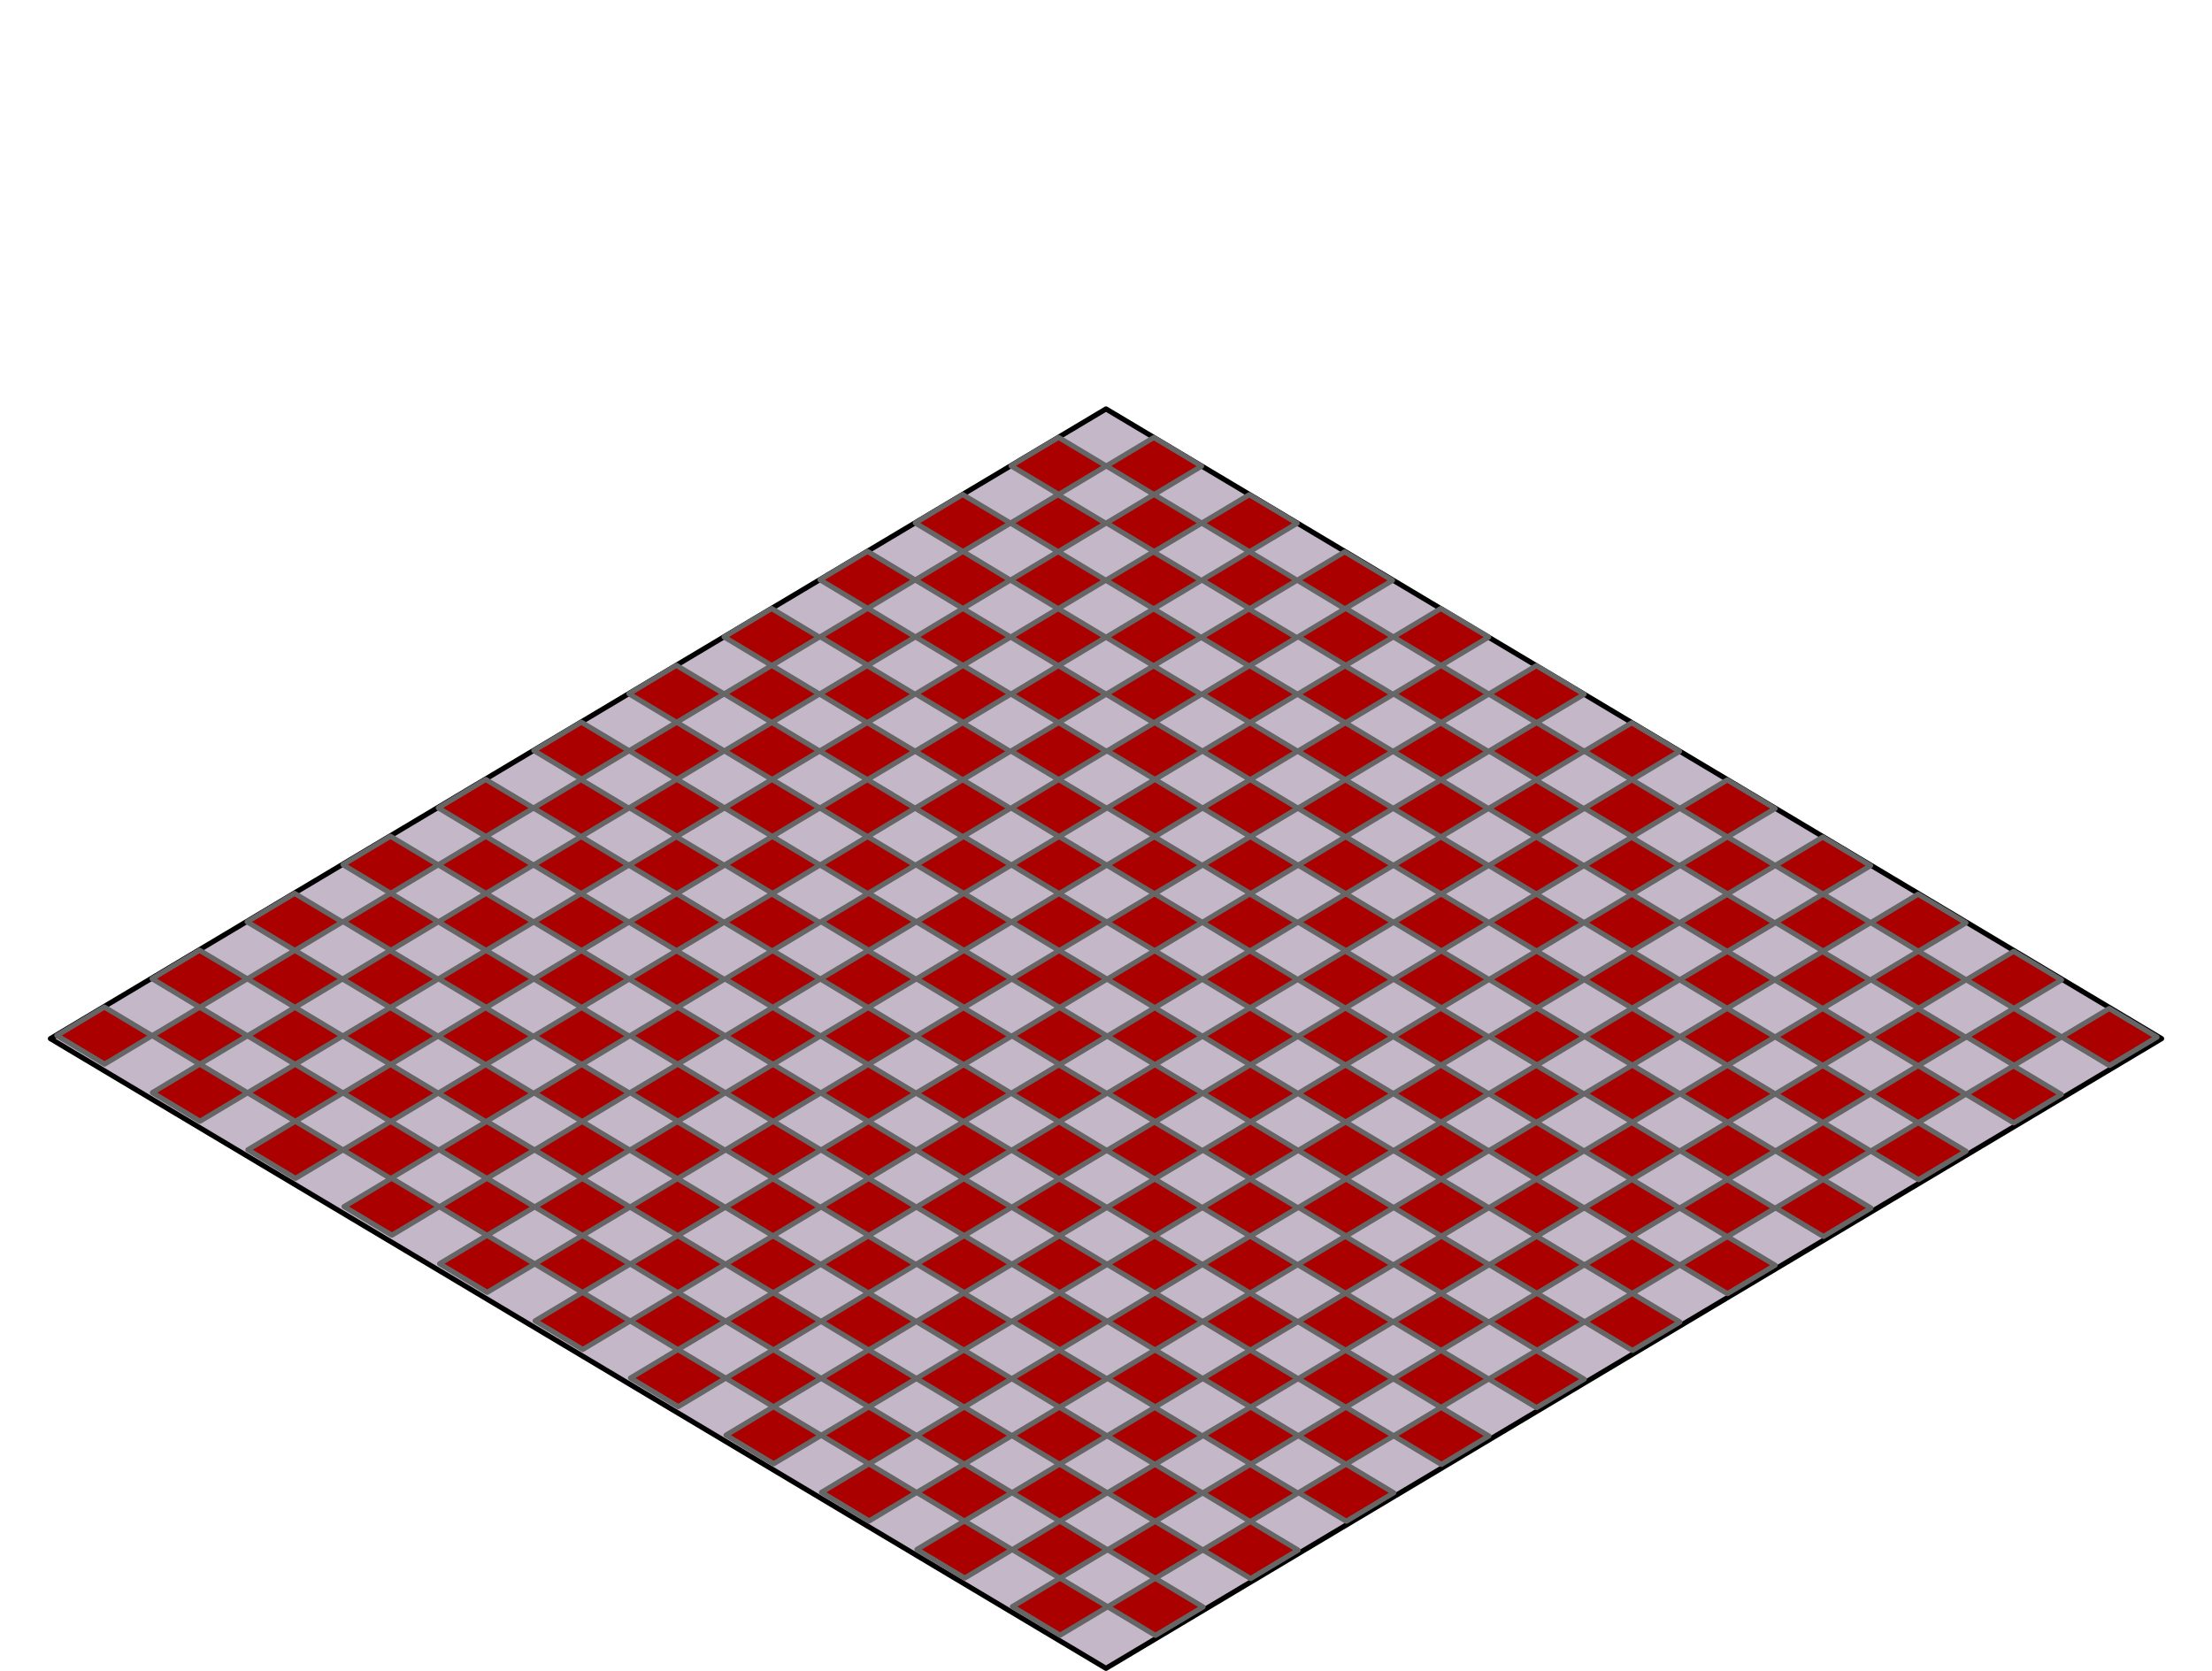
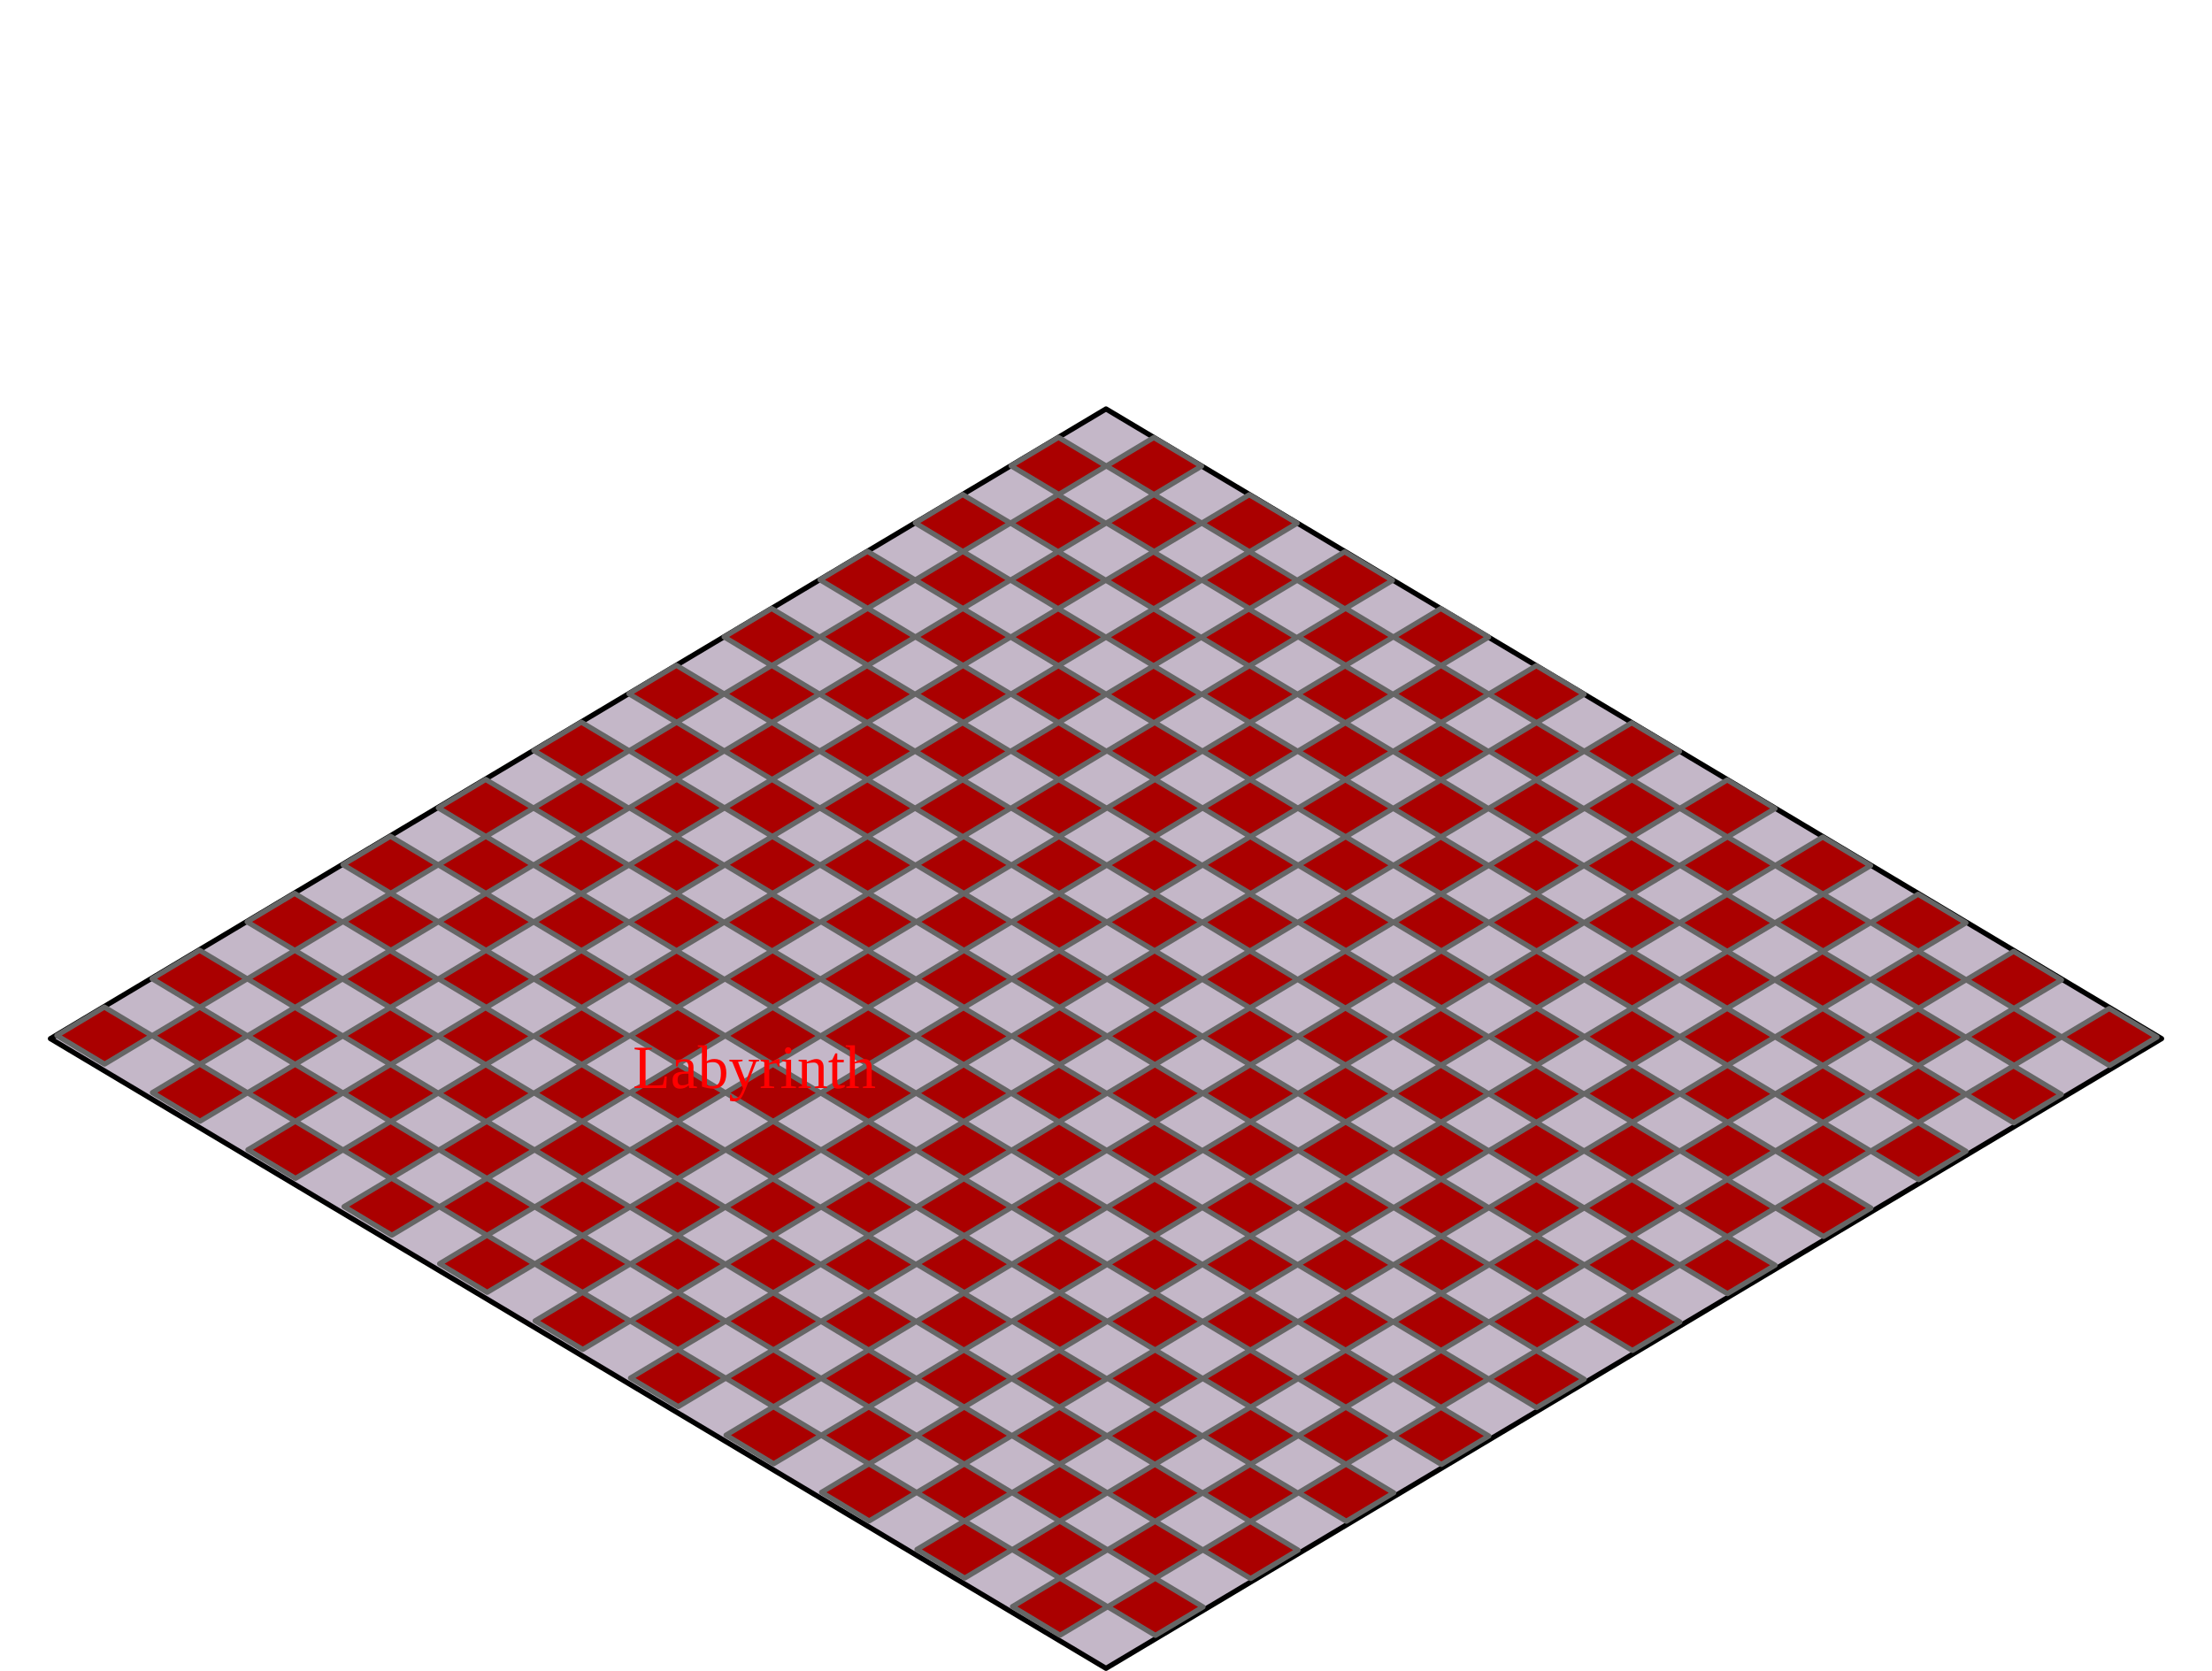
<svg xmlns="http://www.w3.org/2000/svg" width="430.544" height="325.295" id="svg2" version="1.1">
  <defs id="defs4">
    </defs>
  <g id="layer1" transform="translate(-53.64341,-569.625)">
    <path id="path3908" d="M 474.376,771.832 268.916,649.237 63.455,771.832 268.916,894.426 z" style="fill:#c4b7c8;stroke:#000000;stroke-width:1px;stroke-linecap:round;stroke-linejoin:round;stroke-opacity:1" />
    <path style="fill:#aa0000;stroke:#666666;stroke-width:1px;stroke-linecap:round;stroke-linejoin:round;stroke-opacity:1" d="m 259.677,654.781 9.281,5.562 -9.219,5.531 -0.031,0 -9.281,-5.562 9.25,-5.531 z m 18.562,0.031 9.281,5.562 -9.25,5.531 9.281,5.562 -9.25,5.531 -0.031,0 -9.25,-5.562 9.219,-5.531 -9.25,-5.562 9.219,-5.531 0.031,0 z m 9.312,16.656 9.25,-5.531 9.312,5.562 -9.25,5.531 9.25,5.562 -9.219,5.531 -0.031,0 -9.25,-5.562 9.219,-5.531 -9.281,-5.562 z m -46.531,-5.562 9.312,5.562 -9.25,5.531 9.219,5.562 -9.219,5.531 9.281,5.562 -9.25,5.531 9.281,5.562 -9.219,5.531 -0.031,0 -9.281,-5.562 9.219,-5.531 -9.25,-5.562 9.219,-5.531 -9.25,-5.562 9.219,-5.531 0.031,0 -9.25,-5.562 9.219,-5.531 z m 9.344,27.75 9.219,-5.531 -9.25,-5.562 9.25,-5.531 -9.25,-5.562 9.219,-5.531 0.031,0 9.281,5.562 -9.25,5.531 9.25,5.562 -9.25,5.531 9.281,5.562 -9.219,5.531 9.25,5.562 -9.219,5.531 9.25,5.562 -9.219,5.531 9.281,5.562 -9.219,5.531 9.25,5.562 -9.25,5.531 9.281,5.562 -9.25,5.531 9.281,5.562 -9.219,5.531 9.25,5.562 -9.219,5.531 -0.031,0 -9.25,-5.562 9.219,-5.531 -9.281,-5.562 9.219,-5.531 -9.25,-5.562 9.219,-5.531 -4.625,-2.781 -4.625,-2.781 9.219,-5.531 -9.25,-5.562 9.094,-5.469 0.125,-0.062 -9.281,-5.562 9.25,-5.531 -9.25,-5.562 9.219,-5.531 -9.281,-5.562 z m 0.219,66.562 -9.25,5.531 -0.031,0 -9.25,-5.562 9.219,-5.531 -4.625,-2.781 -4.625,-2.781 9.219,-5.531 -9.281,-5.562 9.25,-5.531 9.281,5.562 -9.219,5.531 9.25,5.562 -9.219,5.531 9.281,5.562 z m 18.5,-11.062 9.25,-5.531 -9.25,-5.562 9.219,-5.531 0.031,0 9.281,5.562 -9.25,5.531 9.281,5.562 -9.25,5.531 9.25,5.562 -9.219,5.531 9.25,5.562 -9.219,5.531 9.281,5.562 -9.219,5.531 -0.031,0 -9.281,-5.562 9.219,-5.531 -4.625,-2.781 -4.625,-2.781 9.219,-5.531 -9.25,-5.562 9.219,-5.531 -9.281,-5.562 z m -46.594,-72.188 9.281,5.562 -9.219,5.531 9.25,5.562 -9.219,5.531 -0.031,0 -9.25,-5.562 9.219,-5.531 -9.281,-5.562 9.25,-5.531 z m 92.875,0.094 9.312,5.562 -9.094,5.438 9.25,5.562 -9.219,5.531 -0.031,0 -9.25,-5.562 9.062,-5.438 -4.625,-2.781 -4.625,-2.781 9.219,-5.531 z m -37.219,0 9.312,5.562 -9.25,5.531 9.219,5.562 -9.25,5.531 -9.25,-5.562 9.25,-5.531 -9.281,-5.562 9.25,-5.531 z m 0.031,22.188 9.281,5.562 -9.219,5.531 -0.031,0 -4.625,-2.781 -4.625,-2.781 9.219,-5.531 z m 55.906,-11.156 9.312,5.562 -9.25,5.531 9.281,5.562 -9.25,5.531 -0.031,0 -9.25,-5.562 9.219,-5.531 -4.625,-2.781 -4.625,-2.781 9.219,-5.531 z m 9.344,16.656 9.25,-5.531 9.312,5.562 -9.25,5.531 9.25,5.562 -9.219,5.531 -0.031,0 -9.25,-5.562 9.219,-5.531 -9.281,-5.562 z m -139.594,-16.656 9.281,5.562 -9.219,5.531 9.25,5.562 -9.25,5.531 9.281,5.562 -9.25,5.531 9.281,5.562 -9.219,5.531 9.25,5.562 -9.219,5.531 -0.031,0 -9.25,-5.562 9.219,-5.531 -9.281,-5.562 9.219,-5.531 -9.25,-5.562 9.219,-5.531 -9.25,-5.562 9.219,-5.531 -4.625,-2.781 -4.625,-2.781 9.25,-5.531 z m -9.156,38.812 -9.25,5.531 -0.031,0 -9.25,-5.562 9.219,-5.531 -9.25,-5.562 9.219,-5.531 -9.281,-5.562 9.25,-5.531 9.281,5.562 -9.219,5.531 9.25,5.562 -9.219,5.531 9.281,5.562 z m 18.5,-11.062 9.25,-5.531 -9.25,-5.562 9.219,-5.531 0.031,0 9.281,5.562 -9.25,5.531 9.281,5.562 -9.25,5.531 9.25,5.562 -9.219,5.531 9.25,5.562 -9.219,5.531 -0.031,0 -4.625,-2.781 -4.625,-2.781 9.219,-5.531 -9.25,-5.562 9.219,-5.531 -9.281,-5.562 z m 83.531,-27.656 9.312,5.562 -9.125,5.469 9.281,5.562 -9.25,5.531 -9.281,-5.562 9.094,-5.469 -9.281,-5.562 9.25,-5.531 z m 0.219,22.125 9.281,5.562 -9.219,5.531 9.281,5.562 -9.25,5.531 9.281,5.562 -9.219,5.531 -0.031,0 -9.281,-5.562 9.219,-5.531 -9.25,-5.562 9.219,-5.531 -4.625,-2.781 -4.625,-2.781 9.219,-5.531 z m 9.344,16.656 9.219,-5.531 -9.25,-5.562 9.25,-5.531 -9.281,-5.562 9.25,-5.531 9.312,5.562 -9.25,5.531 9.25,5.562 -9.25,5.531 9.281,5.562 -9.219,5.531 9.25,5.562 -9.219,5.531 9.25,5.562 -9.219,5.531 -0.031,0 -9.281,-5.562 9.25,-5.531 -9.25,-5.562 9.219,-5.531 -9.281,-5.562 z m -139.469,-16.75 9.281,5.562 -9.219,5.531 -0.031,0 -9.281,-5.562 9.25,-5.531 z m 111.594,0.062 9.281,5.562 -9.219,5.531 9.25,5.562 -9.219,5.531 -0.031,0 -9.281,-5.562 9.25,-5.531 -9.281,-5.562 9.25,-5.531 z m 92.844,0.062 9.312,5.562 -9.25,5.531 9.281,5.562 -9.219,5.531 -0.031,0 -9.281,-5.562 9.219,-5.531 -4.625,-2.781 -4.625,-2.781 9.219,-5.531 z m -130.219,0 9.25,5.562 -9.219,5.531 9.25,5.562 -9.25,5.531 -0.031,0 -4.625,-2.781 -4.625,-2.781 9.219,-5.531 -9.219,-5.562 9.219,-5.531 0.031,0 z m 93.031,0.031 9.312,5.562 -9.25,5.531 9.219,5.562 -9.25,5.531 -9.25,-5.562 9.25,-5.531 -9.281,-5.562 9.25,-5.531 z m 0.031,22.188 9.281,5.562 -9.219,5.531 9.281,5.562 -9.219,5.531 9.25,5.562 -9.219,5.531 -0.031,0 -9.281,-5.562 9.25,-5.531 -9.281,-5.562 9.219,-5.531 -4.625,-2.781 -4.625,-2.781 9.219,-5.531 z m -185.906,-11.188 9.312,5.562 -9.25,5.531 9.219,5.562 -9.219,5.531 9.281,5.562 -9.25,5.531 9.281,5.562 -9.219,5.531 -0.031,0 -9.281,-5.562 9.219,-5.531 -9.25,-5.562 9.219,-5.531 -9.25,-5.562 9.219,-5.531 0.031,0 -9.25,-5.562 9.219,-5.531 z m 9.344,27.75 9.219,-5.531 -9.25,-5.562 9.25,-5.531 -9.25,-5.562 9.219,-5.531 0.031,0 9.281,5.562 -9.25,5.531 9.25,5.562 -9.25,5.531 9.281,5.562 -9.219,5.531 9.25,5.562 -9.219,5.531 9.25,5.562 -9.219,5.531 9.281,5.562 -9.219,5.531 9.25,5.562 -9.219,5.531 9.281,5.562 -9.25,5.531 9.281,5.562 -9.25,5.531 9.25,5.562 -9.219,5.531 -0.031,0 -9.25,-5.562 9.219,-5.531 -9.281,-5.562 9.25,-5.531 -9.25,-5.562 9.219,-5.531 -4.625,-2.781 -4.625,-2.781 9.219,-5.531 -9.281,-5.562 9.094,-5.469 0.125,-0.062 -9.281,-5.562 9.25,-5.531 -9.25,-5.562 9.219,-5.531 -9.281,-5.562 z m 0.219,66.562 -9.25,5.531 -0.031,0 -9.25,-5.562 9.219,-5.531 -4.625,-2.781 -4.625,-2.781 9.219,-5.531 -9.25,-5.562 9.25,-5.531 9.281,5.562 -9.219,5.531 9.25,5.562 -9.25,5.531 9.281,5.562 z m 18.531,-11.062 9.219,-5.531 -9.25,-5.562 9.219,-5.531 0.031,0 9.281,5.562 -9.25,5.531 9.281,5.562 -9.219,5.531 9.25,5.562 -9.219,5.531 9.25,5.562 -9.25,5.531 9.281,5.562 -9.219,5.531 -0.031,0 -9.281,-5.562 9.219,-5.531 -4.625,-2.781 -4.625,-2.781 9.219,-5.531 -9.219,-5.562 9.219,-5.531 -9.281,-5.562 z m 213.563,-83.156 9.312,5.562 -9.25,5.531 9.281,5.562 -9.25,5.531 -0.031,0 -9.25,-5.562 9.219,-5.531 -4.625,-2.781 -4.625,-2.781 9.219,-5.531 z m 9.344,16.656 9.25,-5.531 9.312,5.562 -9.25,5.531 9.25,5.562 -9.219,5.531 -0.031,0 -9.25,-5.562 9.219,-5.531 -9.281,-5.562 z m -46.562,-16.625 9.312,5.562 -9.25,5.531 9.25,5.562 -9.25,5.531 -9.25,-5.562 9.219,-5.531 -9.281,-5.562 9.25,-5.531 z m 0.062,22.188 9.281,5.562 -9.219,5.531 9.281,5.562 -9.25,5.531 9.281,5.562 -9.219,5.531 -0.031,0 -9.281,-5.562 9.219,-5.531 -9.25,-5.562 9.219,-5.531 -4.625,-2.781 -4.625,-2.781 9.219,-5.531 z m 9.344,16.656 9.219,-5.531 -9.25,-5.562 9.25,-5.531 -9.281,-5.562 9.25,-5.531 9.312,5.562 -9.25,5.531 9.25,5.562 -9.25,5.531 9.281,5.562 -9.219,5.531 9.25,5.562 -9.219,5.531 9.25,5.562 -9.219,5.531 -0.031,0 -9.281,-5.562 9.25,-5.531 -9.25,-5.562 9.219,-5.531 -9.281,-5.562 z m -232.375,-27.906 9.281,5.562 -9.219,5.531 9.25,5.562 -9.219,5.531 -0.031,0 -9.25,-5.562 9.219,-5.531 -9.281,-5.562 9.25,-5.531 z m 55.656,0.094 9.312,5.562 -9.25,5.531 9.219,5.562 -9.25,5.531 -9.25,-5.562 9.25,-5.531 -9.281,-5.562 9.25,-5.531 z m 0.031,22.188 9.281,5.562 -9.062,5.438 9.25,5.562 -9.219,5.531 9.25,5.562 -9.219,5.531 -0.031,0 -9.281,-5.562 9.25,-5.531 -9.25,-5.562 9.062,-5.438 -4.625,-2.781 -4.625,-2.781 9.219,-5.531 z m 37.375,-11.188 9.281,5.562 -9.219,5.531 -0.031,0 -9.281,-5.562 9.25,-5.531 z m -111.719,0.031 9.281,5.562 -9.219,5.531 9.25,5.562 -9.219,5.531 9.281,5.562 -9.25,5.531 9.281,5.562 -9.25,5.531 9.25,5.562 -9.219,5.531 -0.031,0 -9.25,-5.562 9.219,-5.531 -9.281,-5.562 9.25,-5.531 -9.25,-5.562 9.219,-5.531 -9.25,-5.562 9.219,-5.531 -9.281,-5.562 9.25,-5.531 z m -9.156,38.813 -9.25,5.531 -0.031,0 -9.25,-5.562 9.219,-5.531 -9.25,-5.562 9.219,-5.531 -4.625,-2.781 -4.625,-2.781 9.25,-5.531 9.281,5.562 -9.219,5.531 9.25,5.562 -9.25,5.531 9.281,5.562 z m 18.531,-11.062 9.219,-5.531 -9.25,-5.562 9.219,-5.531 0.031,0 9.281,5.562 -9.25,5.531 9.281,5.562 -9.219,5.531 9.25,5.562 -9.219,5.531 9.25,5.562 -9.25,5.531 -0.031,0 -4.625,-2.781 -4.625,-2.781 9.219,-5.531 -9.219,-5.562 9.219,-5.531 -9.281,-5.562 z m 176.562,-27.656 9.25,5.562 -9.219,5.531 9.25,5.562 -9.25,5.531 9.281,5.562 -9.219,5.531 9.25,5.562 -9.219,5.531 9.281,5.562 -9.25,5.531 -0.031,0 -9.25,-5.562 9.219,-5.531 -4.625,-2.781 -4.625,-2.781 9.219,-5.531 -9.281,-5.562 9.219,-5.531 -4.625,-2.781 -4.625,-2.781 9.219,-5.531 -9.219,-5.562 9.219,-5.531 0.031,0 z m 9.406,49.938 9.219,-5.531 -9.25,-5.562 9.219,-5.531 -4.625,-2.781 -4.625,-2.781 9.219,-5.531 -9.25,-5.562 9.25,-5.531 9.281,5.562 -9.219,5.531 9.25,5.562 -9.25,5.531 9.281,5.562 -9.25,5.531 9.281,5.562 -9.219,5.531 9.25,5.562 -9.219,5.531 -0.031,0 -9.25,-5.562 9.219,-5.531 -9.281,-5.562 z m 18.5,-11.062 9.25,-5.531 -9.25,-5.562 9.219,-5.531 0.031,0 9.281,5.562 -9.25,5.531 9.281,5.562 -9.25,5.531 9.25,5.562 -9.219,5.531 9.25,5.562 -9.219,5.531 9.281,5.562 -9.219,5.531 -0.031,0 -9.281,-5.562 9.219,-5.531 -4.625,-2.781 -4.625,-2.781 9.219,-5.531 -9.25,-5.562 9.219,-5.531 -9.281,-5.562 z m -120.969,-38.875 9.312,5.562 -9.125,5.469 9.25,5.531 -9.25,5.531 -9.25,-5.531 9.094,-5.469 -9.281,-5.562 9.25,-5.531 z m 0.188,22.094 9.281,5.562 -9.219,5.531 9.281,5.562 -9.25,5.531 9.281,5.562 -9.219,5.531 -0.031,0 -9.281,-5.562 9.219,-5.531 -9.25,-5.562 9.219,-5.531 -4.625,-2.781 -4.625,-2.781 9.219,-5.531 z m 9.344,16.656 9.219,-5.531 -9.25,-5.562 9.25,-5.531 -9.281,-5.562 9.25,-5.531 9.312,5.562 -9.25,5.531 9.25,5.562 -9.25,5.531 9.281,5.562 -9.219,5.531 9.25,5.562 -9.219,5.531 9.25,5.562 -9.219,5.531 -0.031,0 -9.281,-5.562 9.25,-5.531 -9.25,-5.562 9.219,-5.531 -9.281,-5.562 z m 213.594,-38.688 9.312,5.562 -9.25,5.531 9.281,5.562 -9.219,5.531 -0.031,0 -9.281,-5.562 9.219,-5.531 -4.625,-2.781 -4.625,-2.781 9.219,-5.531 z m -37.188,0.031 9.312,5.562 -9.25,5.531 9.219,5.562 -9.25,5.531 -9.25,-5.562 9.25,-5.531 -9.281,-5.562 9.25,-5.531 z m 0.031,22.188 9.281,5.562 -9.219,5.531 9.281,5.562 -9.219,5.531 9.25,5.562 -9.219,5.531 -0.031,0 -9.281,-5.562 9.25,-5.531 -9.281,-5.562 9.219,-5.531 -4.625,-2.781 -4.625,-2.781 9.219,-5.531 z m 55.75,-11.094 9.312,5.562 -9.25,5.531 9.281,5.562 -9.25,5.531 -0.031,0 -9.25,-5.562 9.219,-5.531 -4.625,-2.781 -4.625,-2.781 9.219,-5.531 z m 9.344,16.656 9.25,-5.531 9.312,5.562 -9.25,5.531 -0.031,0 -9.281,-5.562 z m -46.562,-16.625 9.312,5.562 -9.25,5.531 9.25,5.562 -9.25,5.531 -9.25,-5.562 9.219,-5.531 -9.281,-5.562 9.25,-5.531 z m 0.062,22.188 9.281,5.562 -9.219,5.531 9.281,5.562 -9.25,5.531 9.281,5.562 -9.219,5.531 -0.031,0 -9.281,-5.562 9.219,-5.531 -9.25,-5.562 9.219,-5.531 -4.625,-2.781 -4.625,-2.781 9.219,-5.531 z m 9.344,16.656 9.219,-5.531 -9.25,-5.562 9.25,-5.531 -9.281,-5.562 9.25,-5.531 9.312,5.562 -9.25,5.531 9.25,5.562 -9.25,5.531 9.281,5.562 -9.219,5.531 -0.031,0 -9.281,-5.562 z M 73.958,765.688 l 9.281,5.562 -9.219,5.531 -0.031,0 -9.281,-5.562 9.25,-5.531 z m 167.219,0.125 9.312,5.562 -9.25,5.531 9.219,5.562 -9.25,5.531 -9.25,-5.562 9.25,-5.531 -9.281,-5.562 9.25,-5.531 z m 0.031,22.188 9.281,5.562 -9.219,5.531 9.281,5.562 -9.219,5.531 9.25,5.562 -9.219,5.531 -0.031,0 -9.281,-5.562 9.25,-5.531 -9.281,-5.562 9.219,-5.531 -4.625,-2.781 -4.625,-2.781 9.219,-5.531 z m -93.031,-22.188 9.25,5.562 -9.219,5.531 9.25,5.562 -9.219,5.531 -0.031,0 -4.625,-2.781 -4.625,-2.781 9.219,-5.531 -9.25,-5.562 9.219,-5.531 0.031,0 z m 111.562,11.125 9.312,5.562 -9.25,5.531 9.25,5.562 -9.25,5.531 -9.25,-5.562 9.219,-5.531 -9.281,-5.562 9.25,-5.531 z m 0.062,22.188 9.281,5.562 -9.219,5.531 9.281,5.562 -9.25,5.531 9.281,5.562 -9.219,5.531 -0.031,0 -9.281,-5.562 9.219,-5.531 -9.25,-5.562 9.219,-5.531 -4.625,-2.781 -4.625,-2.781 9.219,-5.531 z m 9.344,16.656 9.219,-5.531 -9.25,-5.562 9.25,-5.531 -9.281,-5.562 9.25,-5.531 9.312,5.562 -9.25,5.531 9.25,5.562 -9.25,5.531 9.281,5.562 -9.219,5.531 9.25,5.562 -9.219,5.531 9.25,5.562 -9.219,5.531 -0.031,0 -9.281,-5.562 9.25,-5.531 -9.25,-5.562 9.219,-5.531 -9.281,-5.562 z m 83.531,-38.75 9.25,5.562 -9.219,5.531 9.25,5.562 -9.25,5.531 9.281,5.562 -9.219,5.531 9.25,5.562 -9.219,5.531 9.281,5.562 -9.25,5.531 -0.031,0 -9.25,-5.562 9.219,-5.531 -4.625,-2.781 -4.625,-2.781 9.219,-5.531 -9.281,-5.562 9.219,-5.531 -4.625,-2.781 -4.625,-2.781 9.219,-5.531 -9.219,-5.562 9.219,-5.531 0.031,0 z m 9.406,49.938 9.219,-5.531 -9.25,-5.562 9.219,-5.531 -4.625,-2.781 -4.625,-2.781 9.219,-5.531 -9.25,-5.562 9.25,-5.531 9.281,5.562 -9.219,5.531 9.25,5.562 -9.25,5.531 9.281,5.562 -9.25,5.531 9.281,5.562 -9.219,5.531 -0.031,0 -9.281,-5.562 z m 18.5,-11.062 9.25,-5.531 -9.25,-5.562 9.219,-5.531 0.031,0 9.281,5.562 -9.25,5.531 9.281,5.562 -9.25,5.531 -0.031,0 -9.281,-5.562 z m 64.969,-38.781 9.312,5.562 -9.25,5.531 -0.031,0 -9.281,-5.562 9.25,-5.531 z M 129.864,799 l 9.281,5.562 -9.219,5.531 -0.031,0 -9.281,-5.562 9.25,-5.531 z m 74.219,0.125 9.25,5.562 -9.219,5.531 9.25,5.562 -9.219,5.531 9.281,5.562 -9.219,5.531 9.25,5.562 -9.25,5.531 9.281,5.562 -9.25,5.531 -0.031,0 -9.25,-5.562 9.219,-5.531 -4.625,-2.781 -4.625,-2.781 9.219,-5.531 -9.25,-5.562 9.219,-5.531 -4.625,-2.781 -4.625,-2.781 9.219,-5.531 -9.25,-5.562 9.219,-5.531 0.031,0 z m 9.406,49.938 9.25,-5.531 -9.25,-5.562 9.219,-5.531 -4.625,-2.781 -4.625,-2.781 9.219,-5.531 -9.281,-5.562 9.25,-5.531 9.281,5.562 -9.219,5.531 9.25,5.562 -9.219,5.531 9.281,5.562 -9.25,5.531 9.281,5.562 -9.25,5.531 9.25,5.562 -9.219,5.531 -0.031,0 -9.25,-5.562 9.219,-5.531 -9.281,-5.562 z M 232.021,838 l 9.219,-5.531 -9.25,-5.562 9.219,-5.531 0.031,0 9.281,5.562 -9.25,5.531 9.281,5.562 -9.219,5.531 9.25,5.562 -9.219,5.531 9.25,5.562 -9.25,5.531 9.281,5.562 -9.219,5.531 -0.031,0 -9.281,-5.562 9.219,-5.531 -4.625,-2.781 -4.625,-2.781 9.219,-5.531 -9.219,-5.562 9.219,-5.531 L 232.021,838 z m 64.906,-38.812 9.312,5.562 -9.25,5.531 9.219,5.562 -9.25,5.531 -9.25,-5.562 9.25,-5.531 -9.281,-5.562 9.25,-5.531 z m 0.031,22.188 9.281,5.562 -9.219,5.531 9.281,5.562 -9.219,5.531 9.25,5.562 -9.219,5.531 -0.031,0 -9.281,-5.562 9.25,-5.531 -9.281,-5.562 9.219,-5.531 -4.625,-2.781 -4.625,-2.781 9.219,-5.531 z m 18.531,-11.062 9.312,5.562 -9.25,5.531 9.25,5.562 -9.25,5.531 -9.25,-5.562 9.219,-5.531 -9.281,-5.562 9.25,-5.531 z m 0.062,22.188 9.281,5.562 -9.219,5.531 9.281,5.562 -9.25,5.531 9.281,5.562 -9.219,5.531 -0.031,0 -9.281,-5.562 9.219,-5.531 -9.25,-5.562 9.219,-5.531 -4.625,-2.781 -4.625,-2.781 9.219,-5.531 z m 9.344,16.656 9.219,-5.531 -9.25,-5.562 9.25,-5.531 -9.281,-5.562 9.25,-5.531 9.312,5.562 -9.25,5.531 9.25,5.562 -9.25,5.531 9.281,5.562 -9.219,5.531 -0.031,0 -9.281,-5.562 z M 259.833,832.5 l 9.25,5.562 -9.219,5.531 9.25,5.562 -9.219,5.531 9.281,5.562 -9.219,5.531 9.25,5.562 -9.25,5.531 9.281,5.562 -9.25,5.531 -0.031,0 -9.25,-5.562 9.219,-5.531 -4.625,-2.781 -4.625,-2.781 9.219,-5.531 -9.25,-5.562 9.219,-5.531 -4.625,-2.781 -4.625,-2.781 9.219,-5.531 -9.25,-5.562 9.219,-5.531 0.031,0 z m 9.406,49.938 9.25,-5.531 -9.25,-5.562 9.219,-5.531 -4.625,-2.781 -4.625,-2.781 9.219,-5.531 -9.281,-5.562 9.25,-5.531 9.281,5.562 -9.219,5.531 9.25,5.562 -9.219,5.531 9.281,5.562 -9.25,5.531 9.281,5.562 -9.25,5.531 -0.031,0 -9.281,-5.562 z m 18.531,-11.062 9.219,-5.531 -9.25,-5.562 9.219,-5.531 0.031,0 9.281,5.562 -9.25,5.531 9.281,5.562 -9.219,5.531 -0.031,0 -9.281,-5.562 z m 64.906,-38.812 9.312,5.562 -9.25,5.531 -0.031,0 -9.281,-5.562 9.25,-5.531 z" id="path3982" />
+     <text>
+         xml:space="preserve"
+         style="font-style:normal;font-weight:normal;font-size:32px;line-height:1.25;font-family:sans-serif;letter-spacing:0px;word-spacing:0px;fill:#000000;fill-opacity:1;stroke:none"
+         x="176.81064"
+         y="781.44983"
+         id="text1093"&gt;<tspan id="tspan1091" x="176.811" y="781.45" style="fill:#ff0000">Labyrinth</tspan>
+     </text>
  </g>
</svg>
